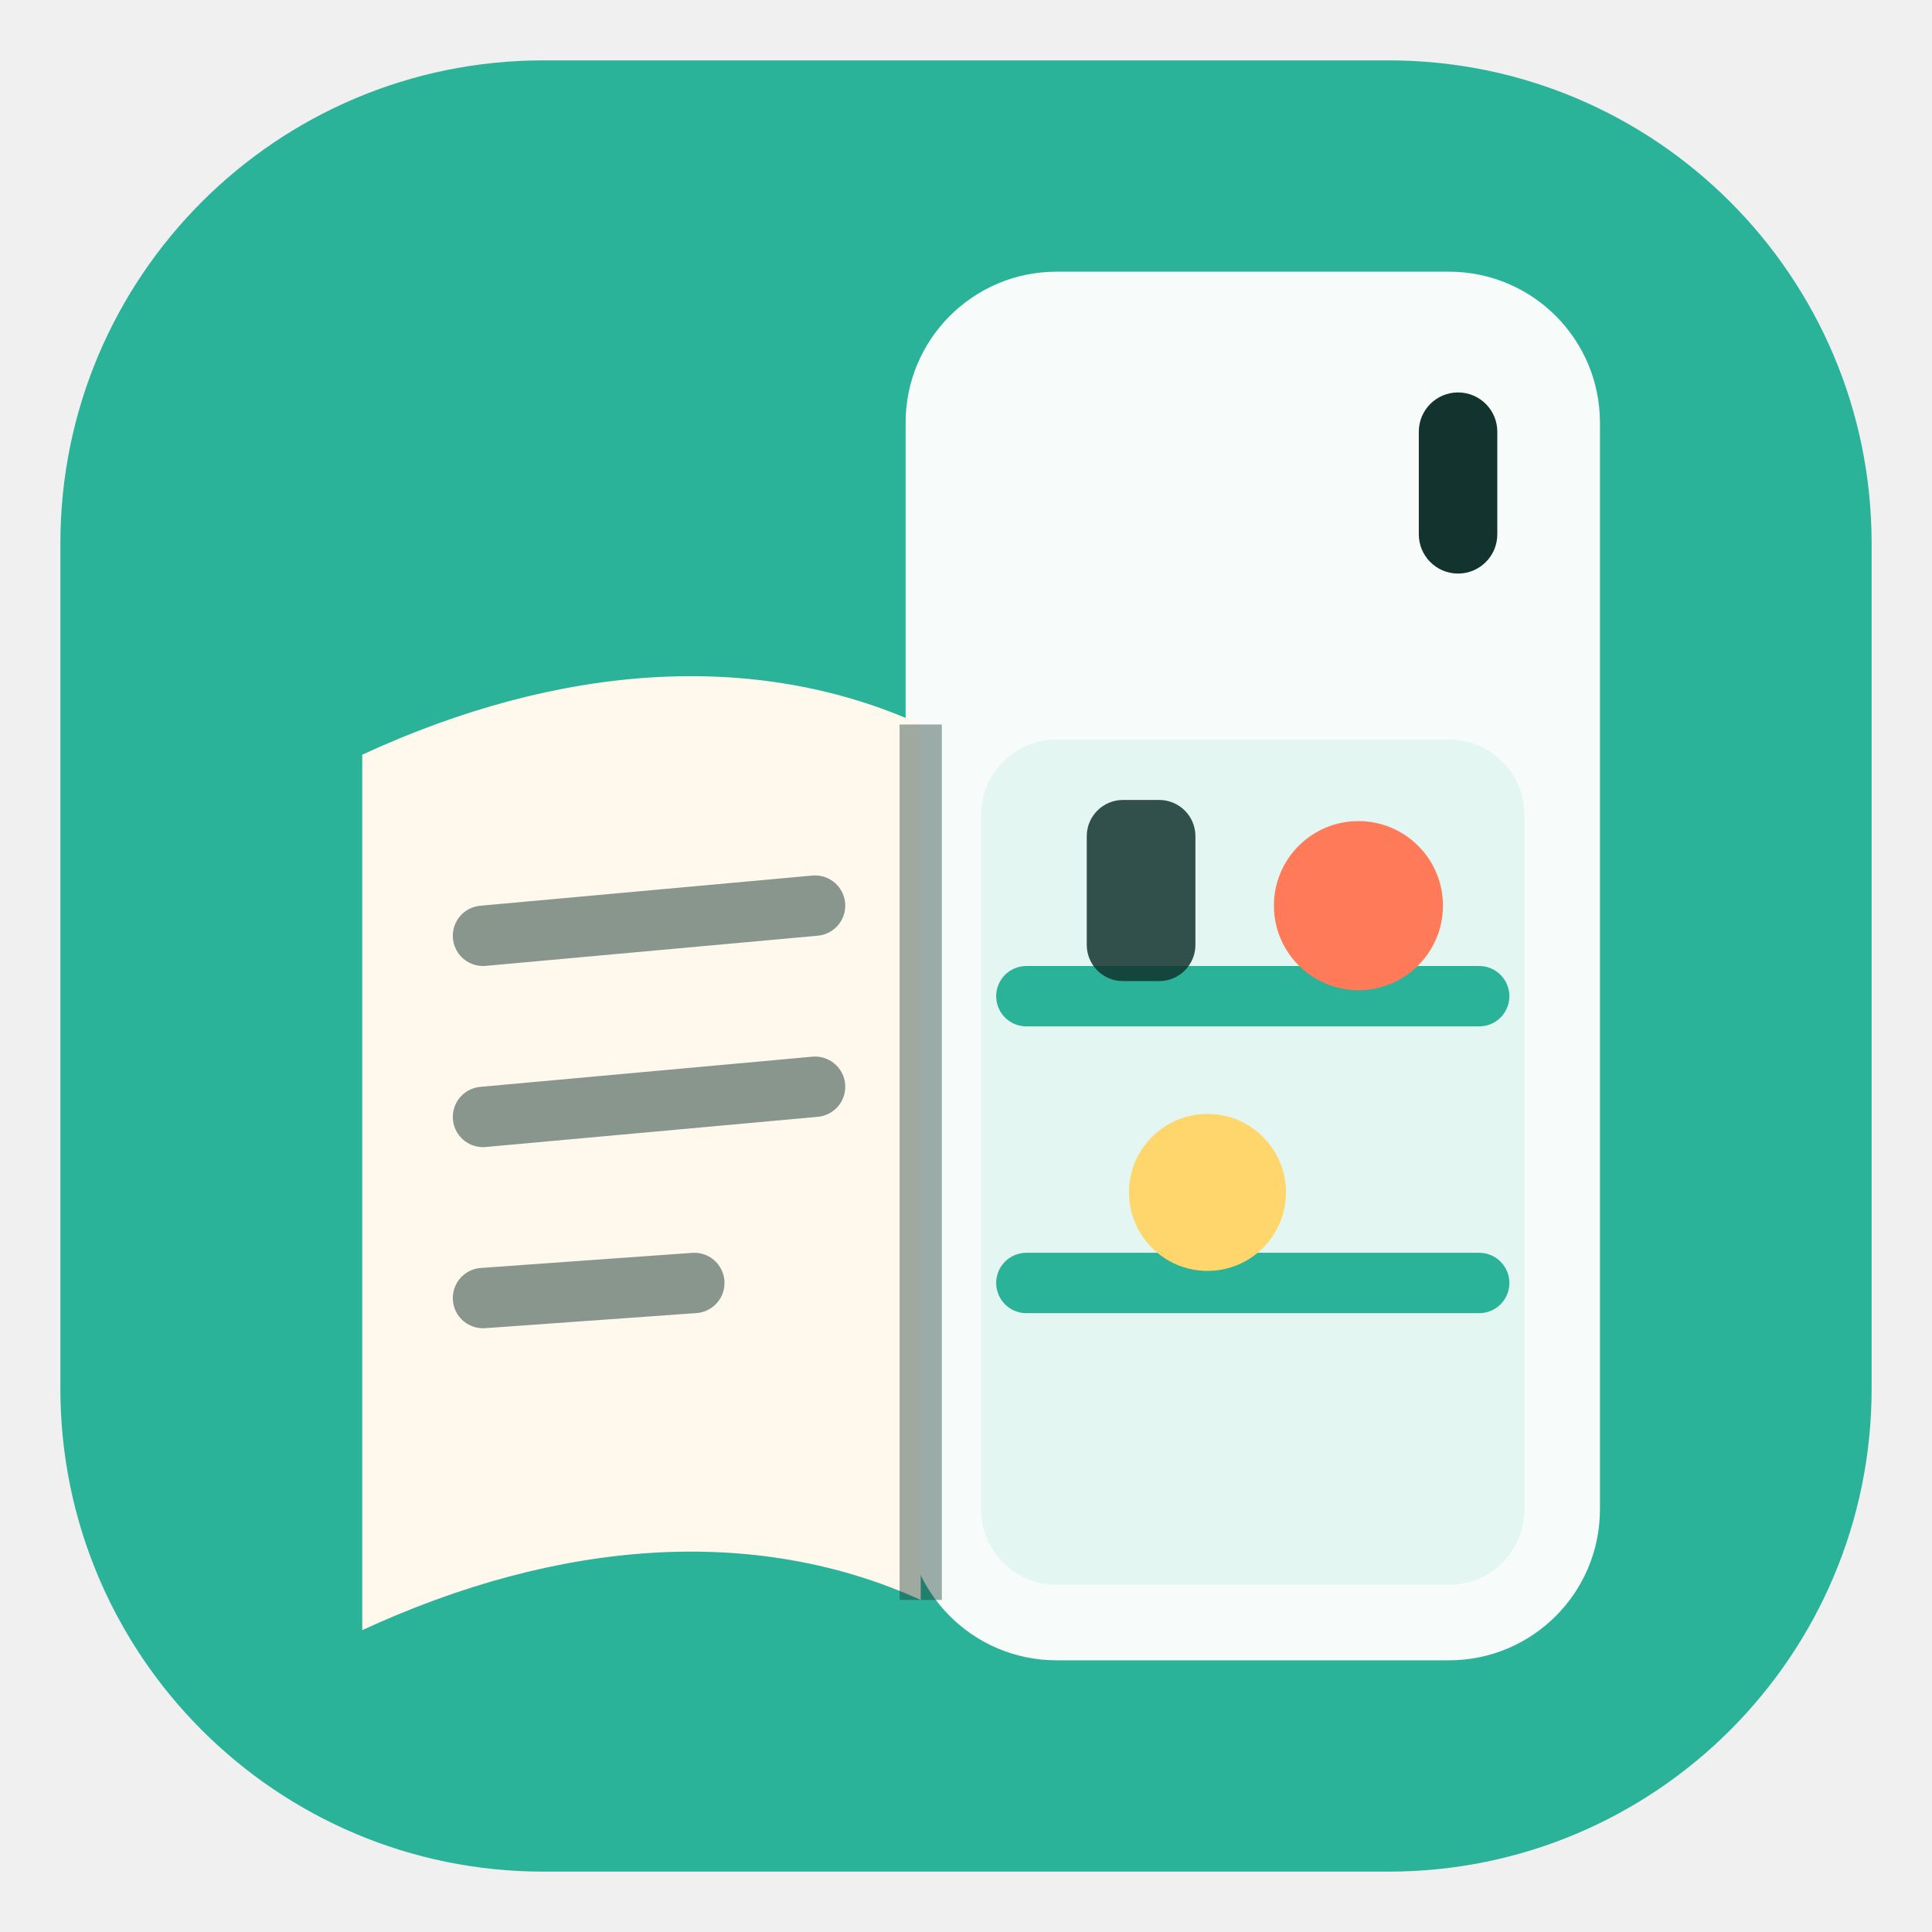
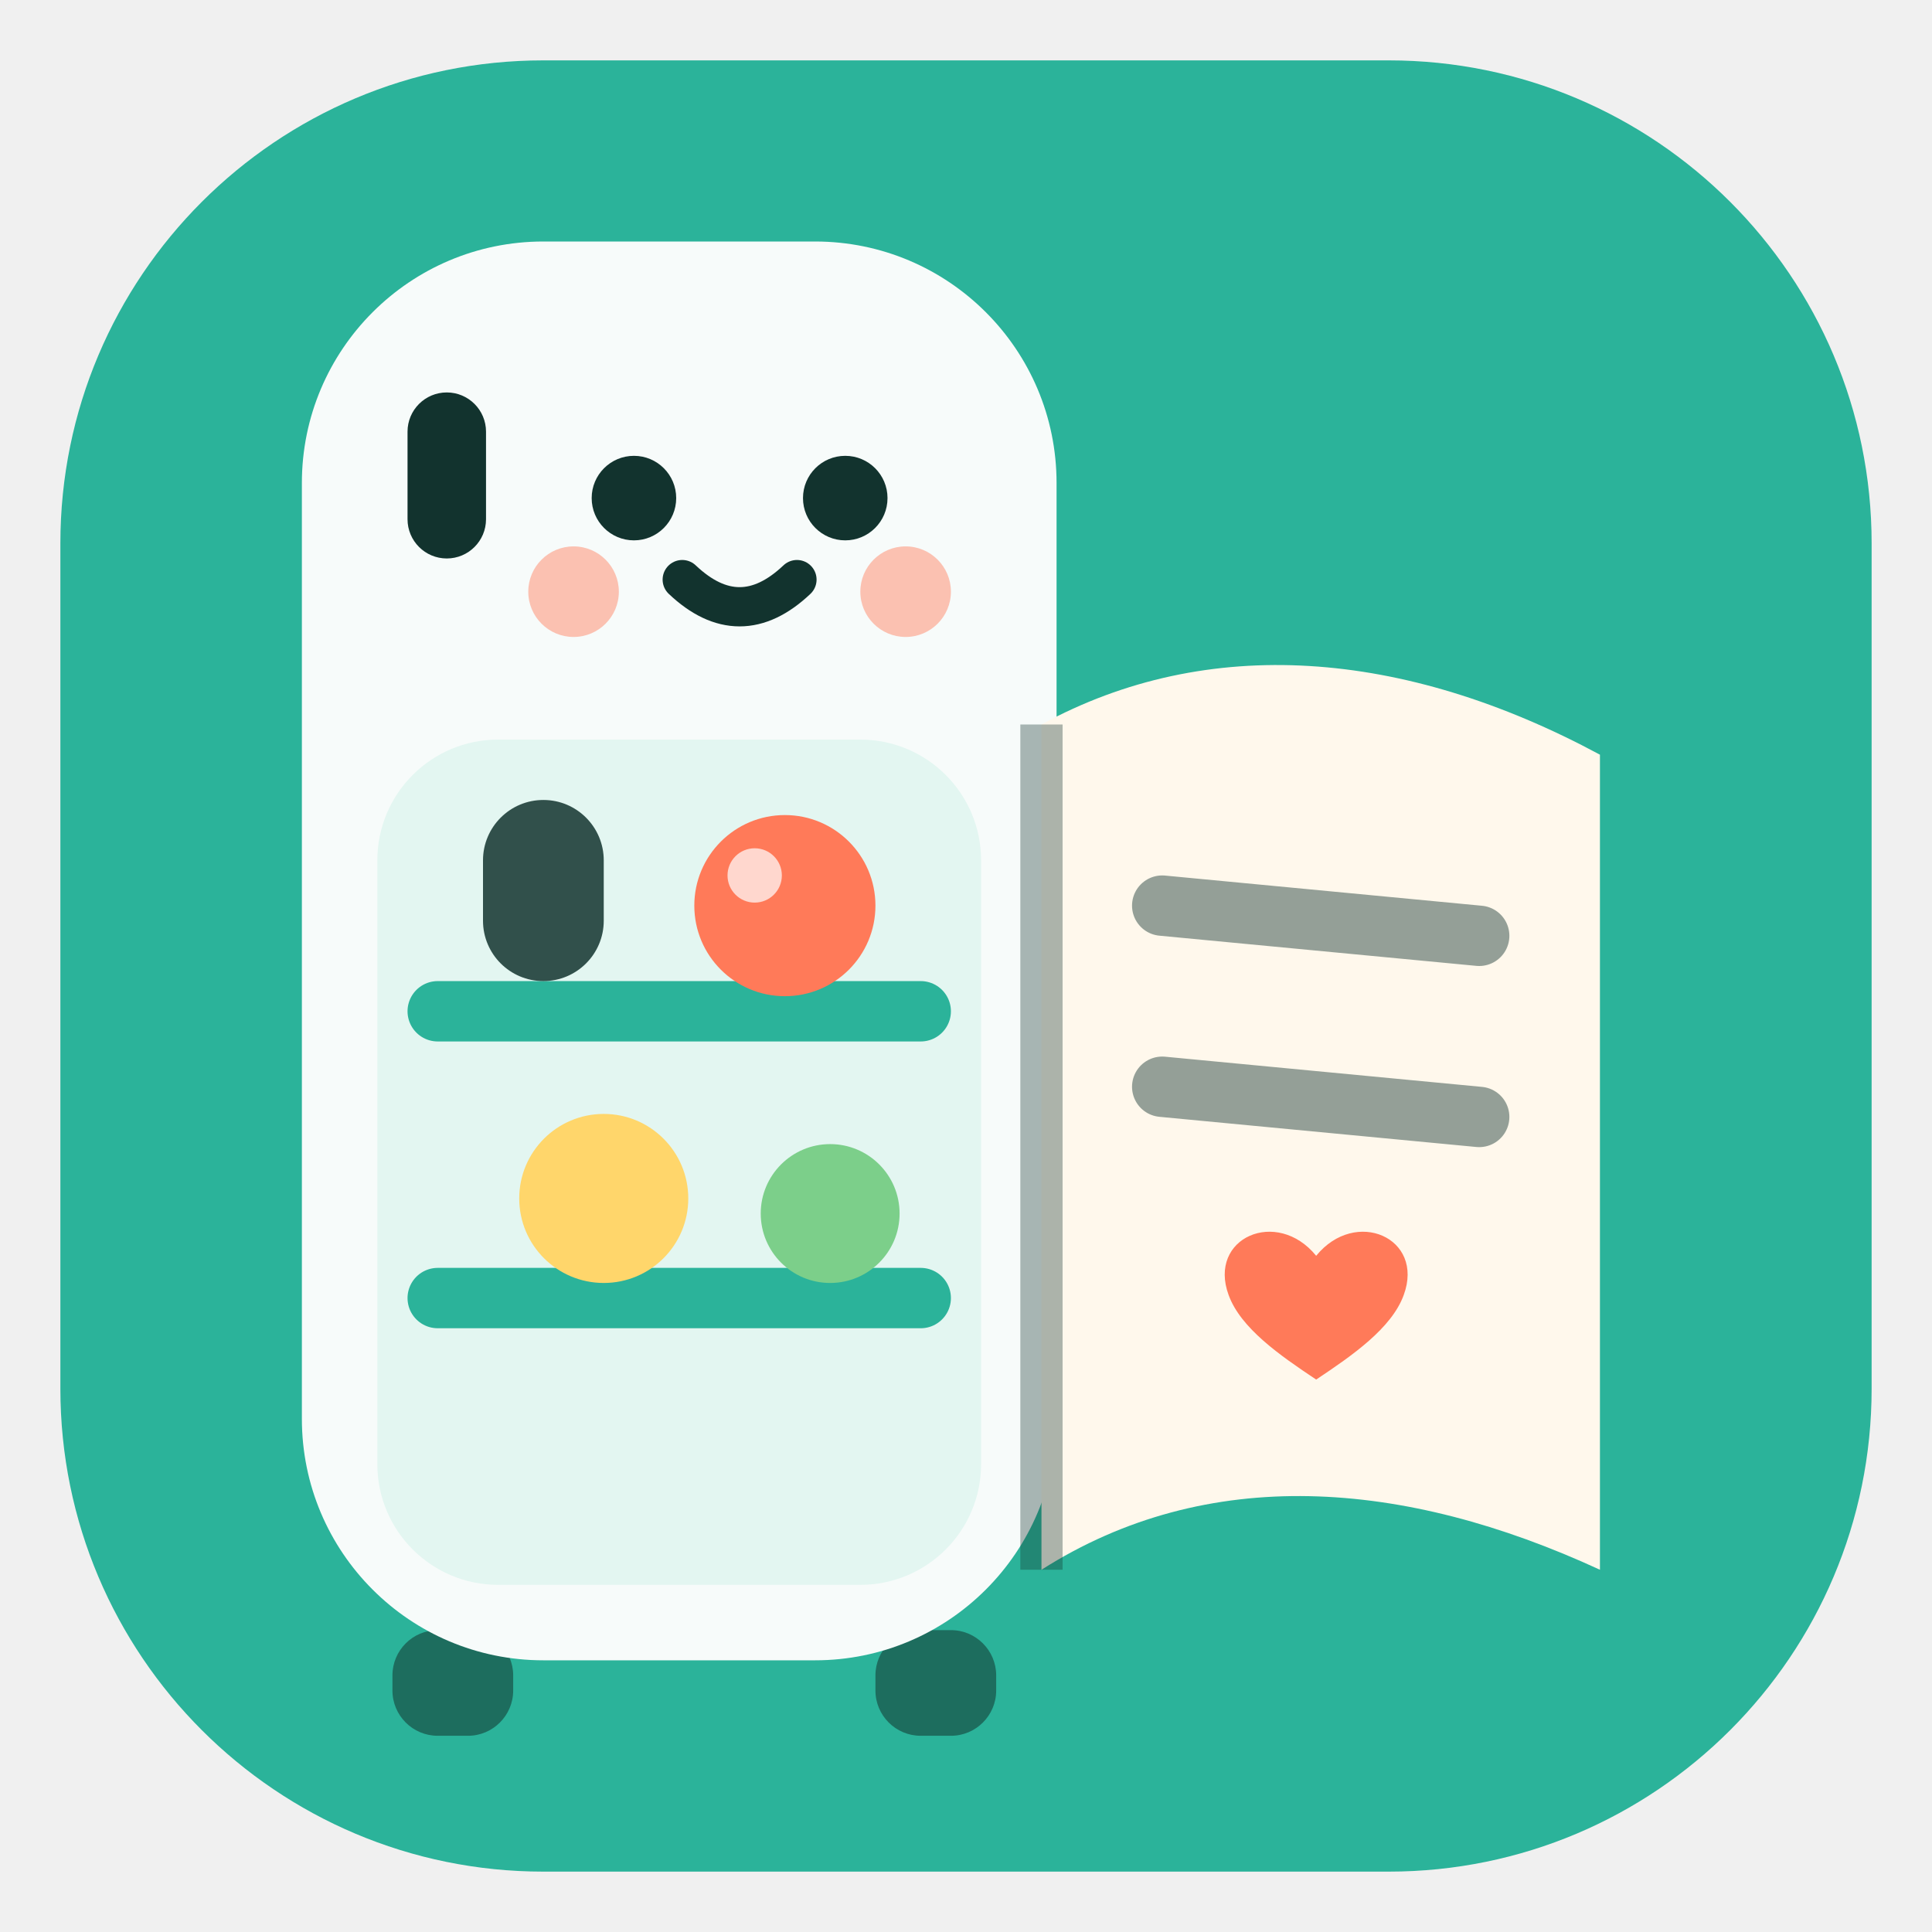
<svg xmlns="http://www.w3.org/2000/svg" viewBox="0 0 64 64">
  <rect x="2" y="2" width="60" height="60" rx="16" fill="#2BB39A" />
-   <rect x="30" y="9" width="23" height="46" rx="5" fill="#F7FBFA" />
-   <rect x="47" y="13" width="2.6" height="6" rx="1.3" fill="#12332E" />
-   <rect x="32.5" y="24.5" width="18" height="28" rx="2.5" fill="#E3F6F1" />
-   <line x1="34" y1="33" x2="49" y2="33" stroke="#2BB39A" stroke-width="2" stroke-linecap="round" />
-   <line x1="34" y1="42.5" x2="49" y2="42.5" stroke="#2BB39A" stroke-width="2" stroke-linecap="round" />
-   <rect x="36" y="26.5" width="3.6" height="6" rx="1.2" fill="#12332E" opacity="0.85" />
-   <circle cx="45" cy="30" r="2.8" fill="#FF7A59" />
-   <circle cx="40" cy="39.5" r="2.6" fill="#FFD66B" />
-   <path d="M30.5 24 C25 21.5 18.5 22 12 25 L12 54 C18.5 51 25 50.5 30.5 53 Z" fill="#FFF8EC" />
-   <g stroke="#12332E" stroke-width="2" stroke-linecap="round" opacity="0.5">
-     <line x1="16" y1="31" x2="27" y2="30" />
-     <line x1="16" y1="37" x2="27" y2="36" />
-     <line x1="16" y1="43" x2="23" y2="42.5" />
+   <rect x="13" y="54" width="4" height="3.5" rx="1.5" fill="#12332E" opacity="0.55" />
+   <rect x="29" y="54" width="4" height="3.5" rx="1.5" fill="#12332E" opacity="0.55" />
+   <rect x="10" y="8" width="25" height="47" rx="8" fill="#F7FBFA" />
+   <rect x="13.5" y="13" width="2.6" height="5.5" rx="1.3" fill="#12332E" />
+   <circle cx="21" cy="16.5" r="1.4" fill="#12332E" />
+   <circle cx="28" cy="16.5" r="1.4" fill="#12332E" />
+   <path d="M22.6 19.2 Q24.5 21 26.4 19.2" fill="none" stroke="#12332E" stroke-width="1.3" stroke-linecap="round" />
+   <circle cx="19" cy="19.6" r="1.5" fill="#FF7A59" opacity="0.45" />
+   <circle cx="30" cy="19.6" r="1.5" fill="#FF7A59" opacity="0.45" />
+   <rect x="12.5" y="24.5" width="20" height="28" rx="4" fill="#E3F6F1" />
+   <line x1="14.5" y1="33.5" x2="30.5" y2="33.5" stroke="#2BB39A" stroke-width="2" stroke-linecap="round" />
+   <line x1="14.5" y1="43" x2="30.5" y2="43" stroke="#2BB39A" stroke-width="2" stroke-linecap="round" />
+   <rect x="16" y="26.5" width="4" height="6" rx="2" fill="#12332E" opacity="0.85" />
+   <circle cx="26" cy="30" r="3" fill="#FF7A59" />
+   <circle cx="25" cy="29" r="0.9" fill="#FFFFFF" opacity="0.7" />
+   <circle cx="20" cy="39.7" r="2.8" fill="#FFD66B" />
+   <circle cx="27.5" cy="40.2" r="2.3" fill="#7CCF8A" />
+   <path d="M34.5 24 C40 21 46.5 21.5 53 25 L53 52 C46.5 49 40 48.5 34.5 52 Z" fill="#FFF8EC" />
+   <g stroke="#12332E" stroke-width="2" stroke-linecap="round" opacity="0.45">
+     <line x1="38.5" y1="30" x2="49" y2="31" />
+     <line x1="38.5" y1="36" x2="49" y2="37" />
  </g>
-   <line x1="30.5" y1="24" x2="30.5" y2="53" stroke="#12332E" stroke-width="1.4" opacity="0.4" />
+   <path d="M43.6 41.6 c-1.3-1.6-3.6-0.6-2.9 1.3 0.4 1.1 1.7 2 2.9 2.8 1.2-0.8 2.5-1.7 2.9-2.8 0.7-1.9-1.6-2.9-2.9-1.3z" fill="#FF7A59" />
+   <line x1="34.5" y1="24" x2="34.5" y2="52" stroke="#12332E" stroke-width="1.4" opacity="0.35" />
</svg>
